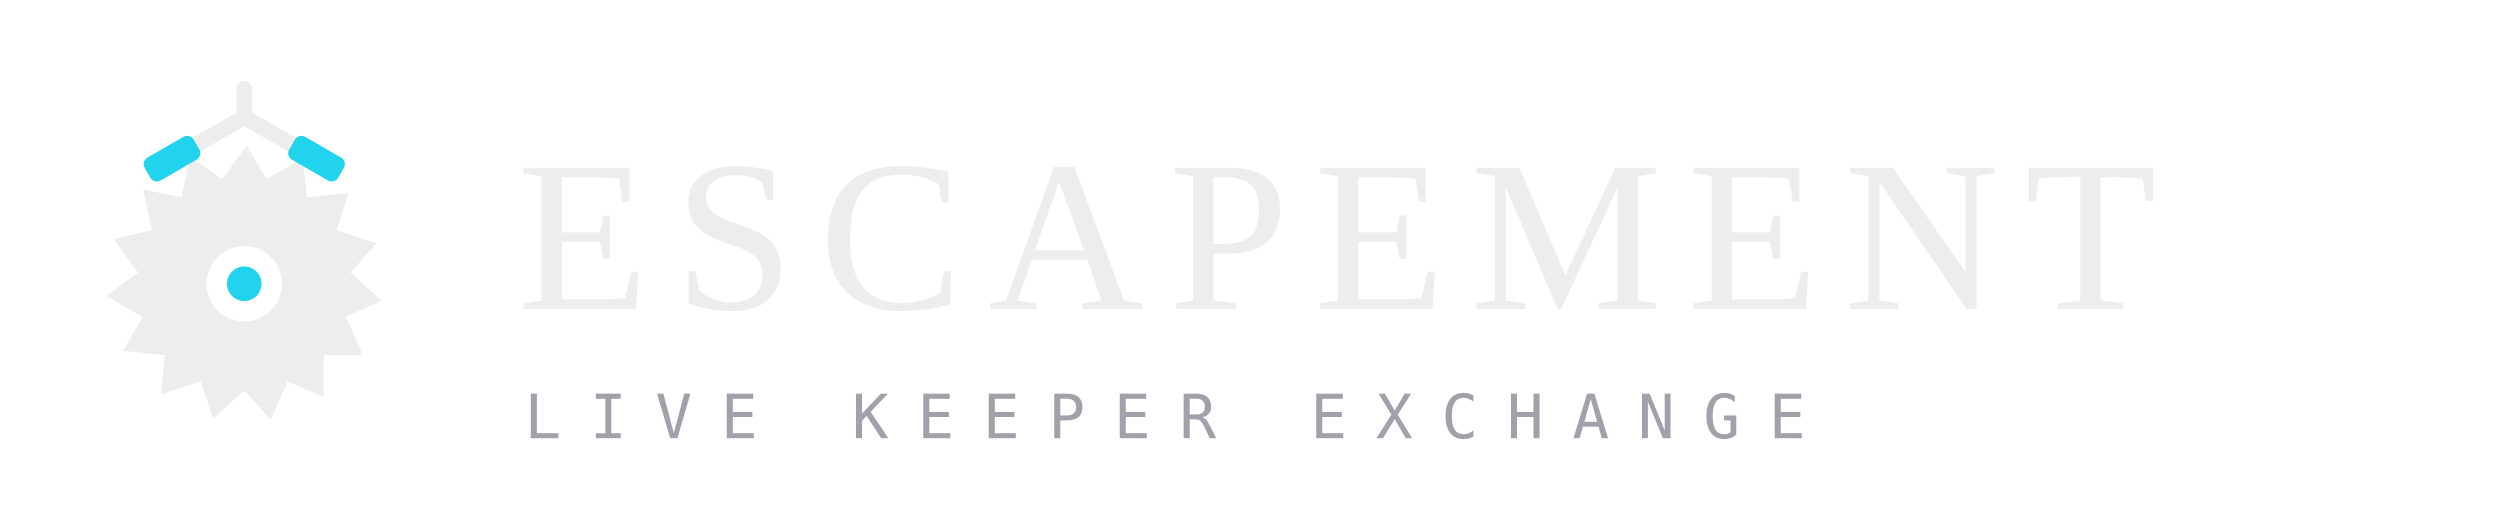
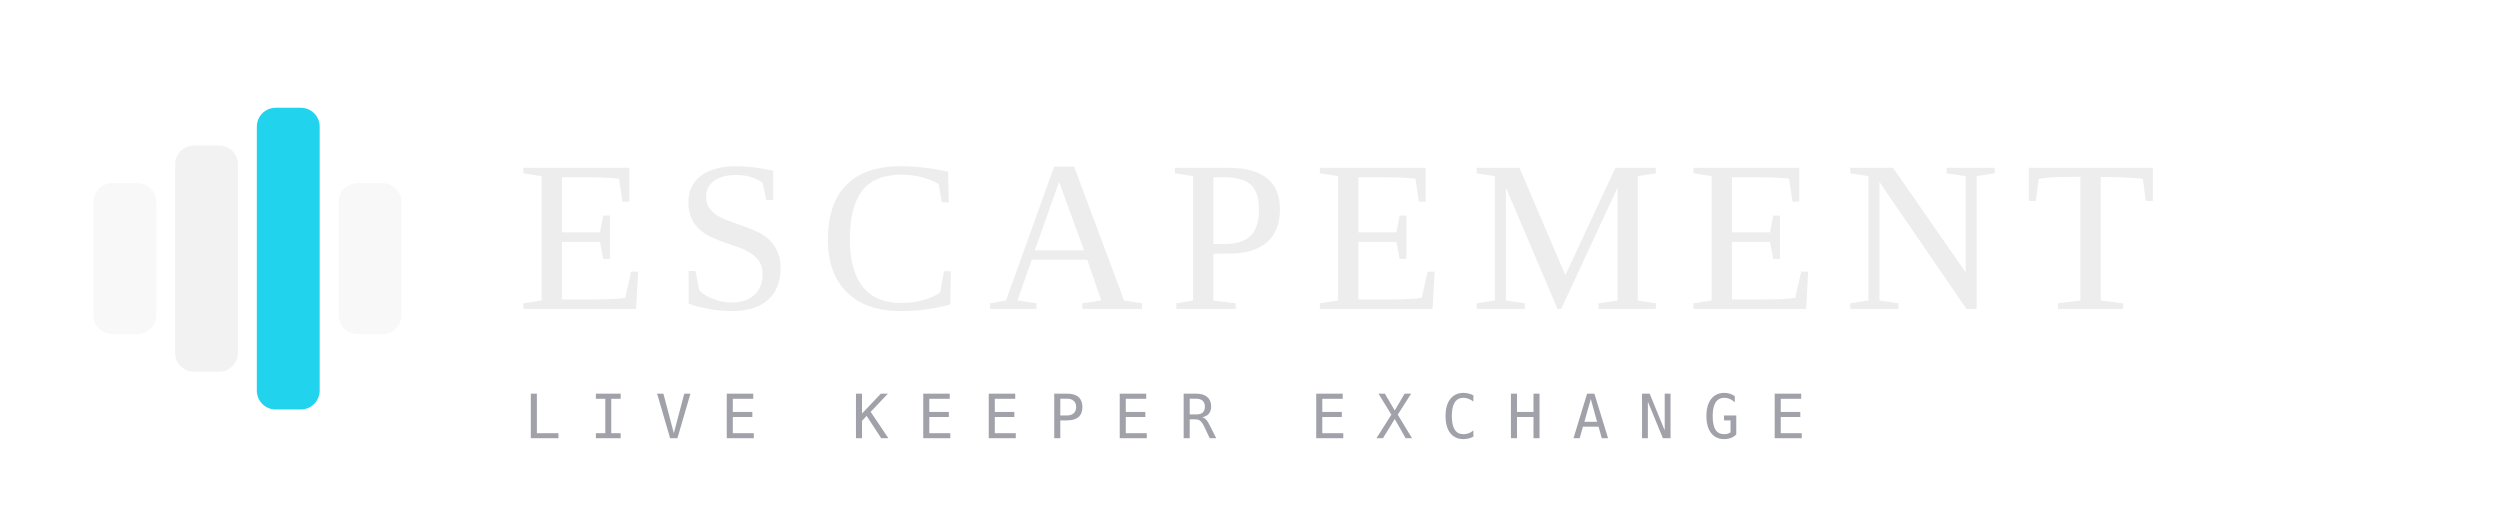
<svg xmlns="http://www.w3.org/2000/svg" viewBox="0 0 348 72" role="img" aria-label="Escapement — Live Keeper Exchange">
  <g transform="translate(6 8) scale(0.875)">
-     <path fill="#EDEDED" fill-rule="evenodd" d="M 35.53 19.37 L 41.30 16.06 L 41.99 22.25 L 48.60 21.57 L 46.72 27.50 L 53.04 29.57 L 48.91 34.22 L 53.84 38.68 L 48.17 41.25 L 50.86 47.33 L 44.63 47.38 L 44.62 54.02 L 38.91 51.53 L 36.20 57.60 L 32.00 53.00 L 27.05 57.44 L 25.09 51.53 L 18.76 53.57 L 19.37 47.38 L 12.76 46.67 L 15.83 41.25 L 10.08 37.92 L 15.09 34.22 L 11.20 28.84 L 17.28 27.50 L 15.91 21.00 L 22.01 22.25 L 23.40 15.75 L 28.47 19.37 L 32.38 14.00 L 35.53 19.37 Z M 32 30 A 6 6 0 1 0 32 42 A 6 6 0 1 0 32 30 Z" />
-     <circle cx="32" cy="36" r="2.75" fill="#22D3EE" />
-     <path fill="none" stroke="#EDEDED" stroke-width="2.5" stroke-linecap="round" stroke-linejoin="round" d="M 32 5 L 32 9.5 M 20.5 16.1 L 32 9.5 L 43.5 16.1" />
-     <g fill="#22D3EE">
-       <rect x="-4.5" y="-2.1" width="9" height="4.2" rx="1.2" transform="translate(20.5 16.1) rotate(-30)" />
-       <rect x="-4.5" y="-2.1" width="9" height="4.2" rx="1.2" transform="translate(43.5 16.1) rotate(30)" />
-     </g>
+     <rect x="8" y="20" width="10" height="24" rx="3" fill="#EDEDED" opacity="0.4" />
+     <rect x="21" y="14" width="10" height="36" rx="3" fill="#EDEDED" opacity="0.7" />
+     <rect x="34" y="8" width="10" height="48" rx="3" fill="#22D3EE" />
+     <rect x="47" y="20" width="10" height="24" rx="3" fill="#EDEDED" opacity="0.4" />
  </g>
  <text x="72" y="43" fill="#EDEDED" font-family="Georgia, 'Times New Roman', serif" font-size="30" letter-spacing="3.5">ESCAPEMENT</text>
  <text x="73" y="61" fill="#A1A1AA" font-family="ui-monospace, Menlo, monospace" font-size="8.5" letter-spacing="4">LIVE KEEPER EXCHANGE</text>
</svg>
